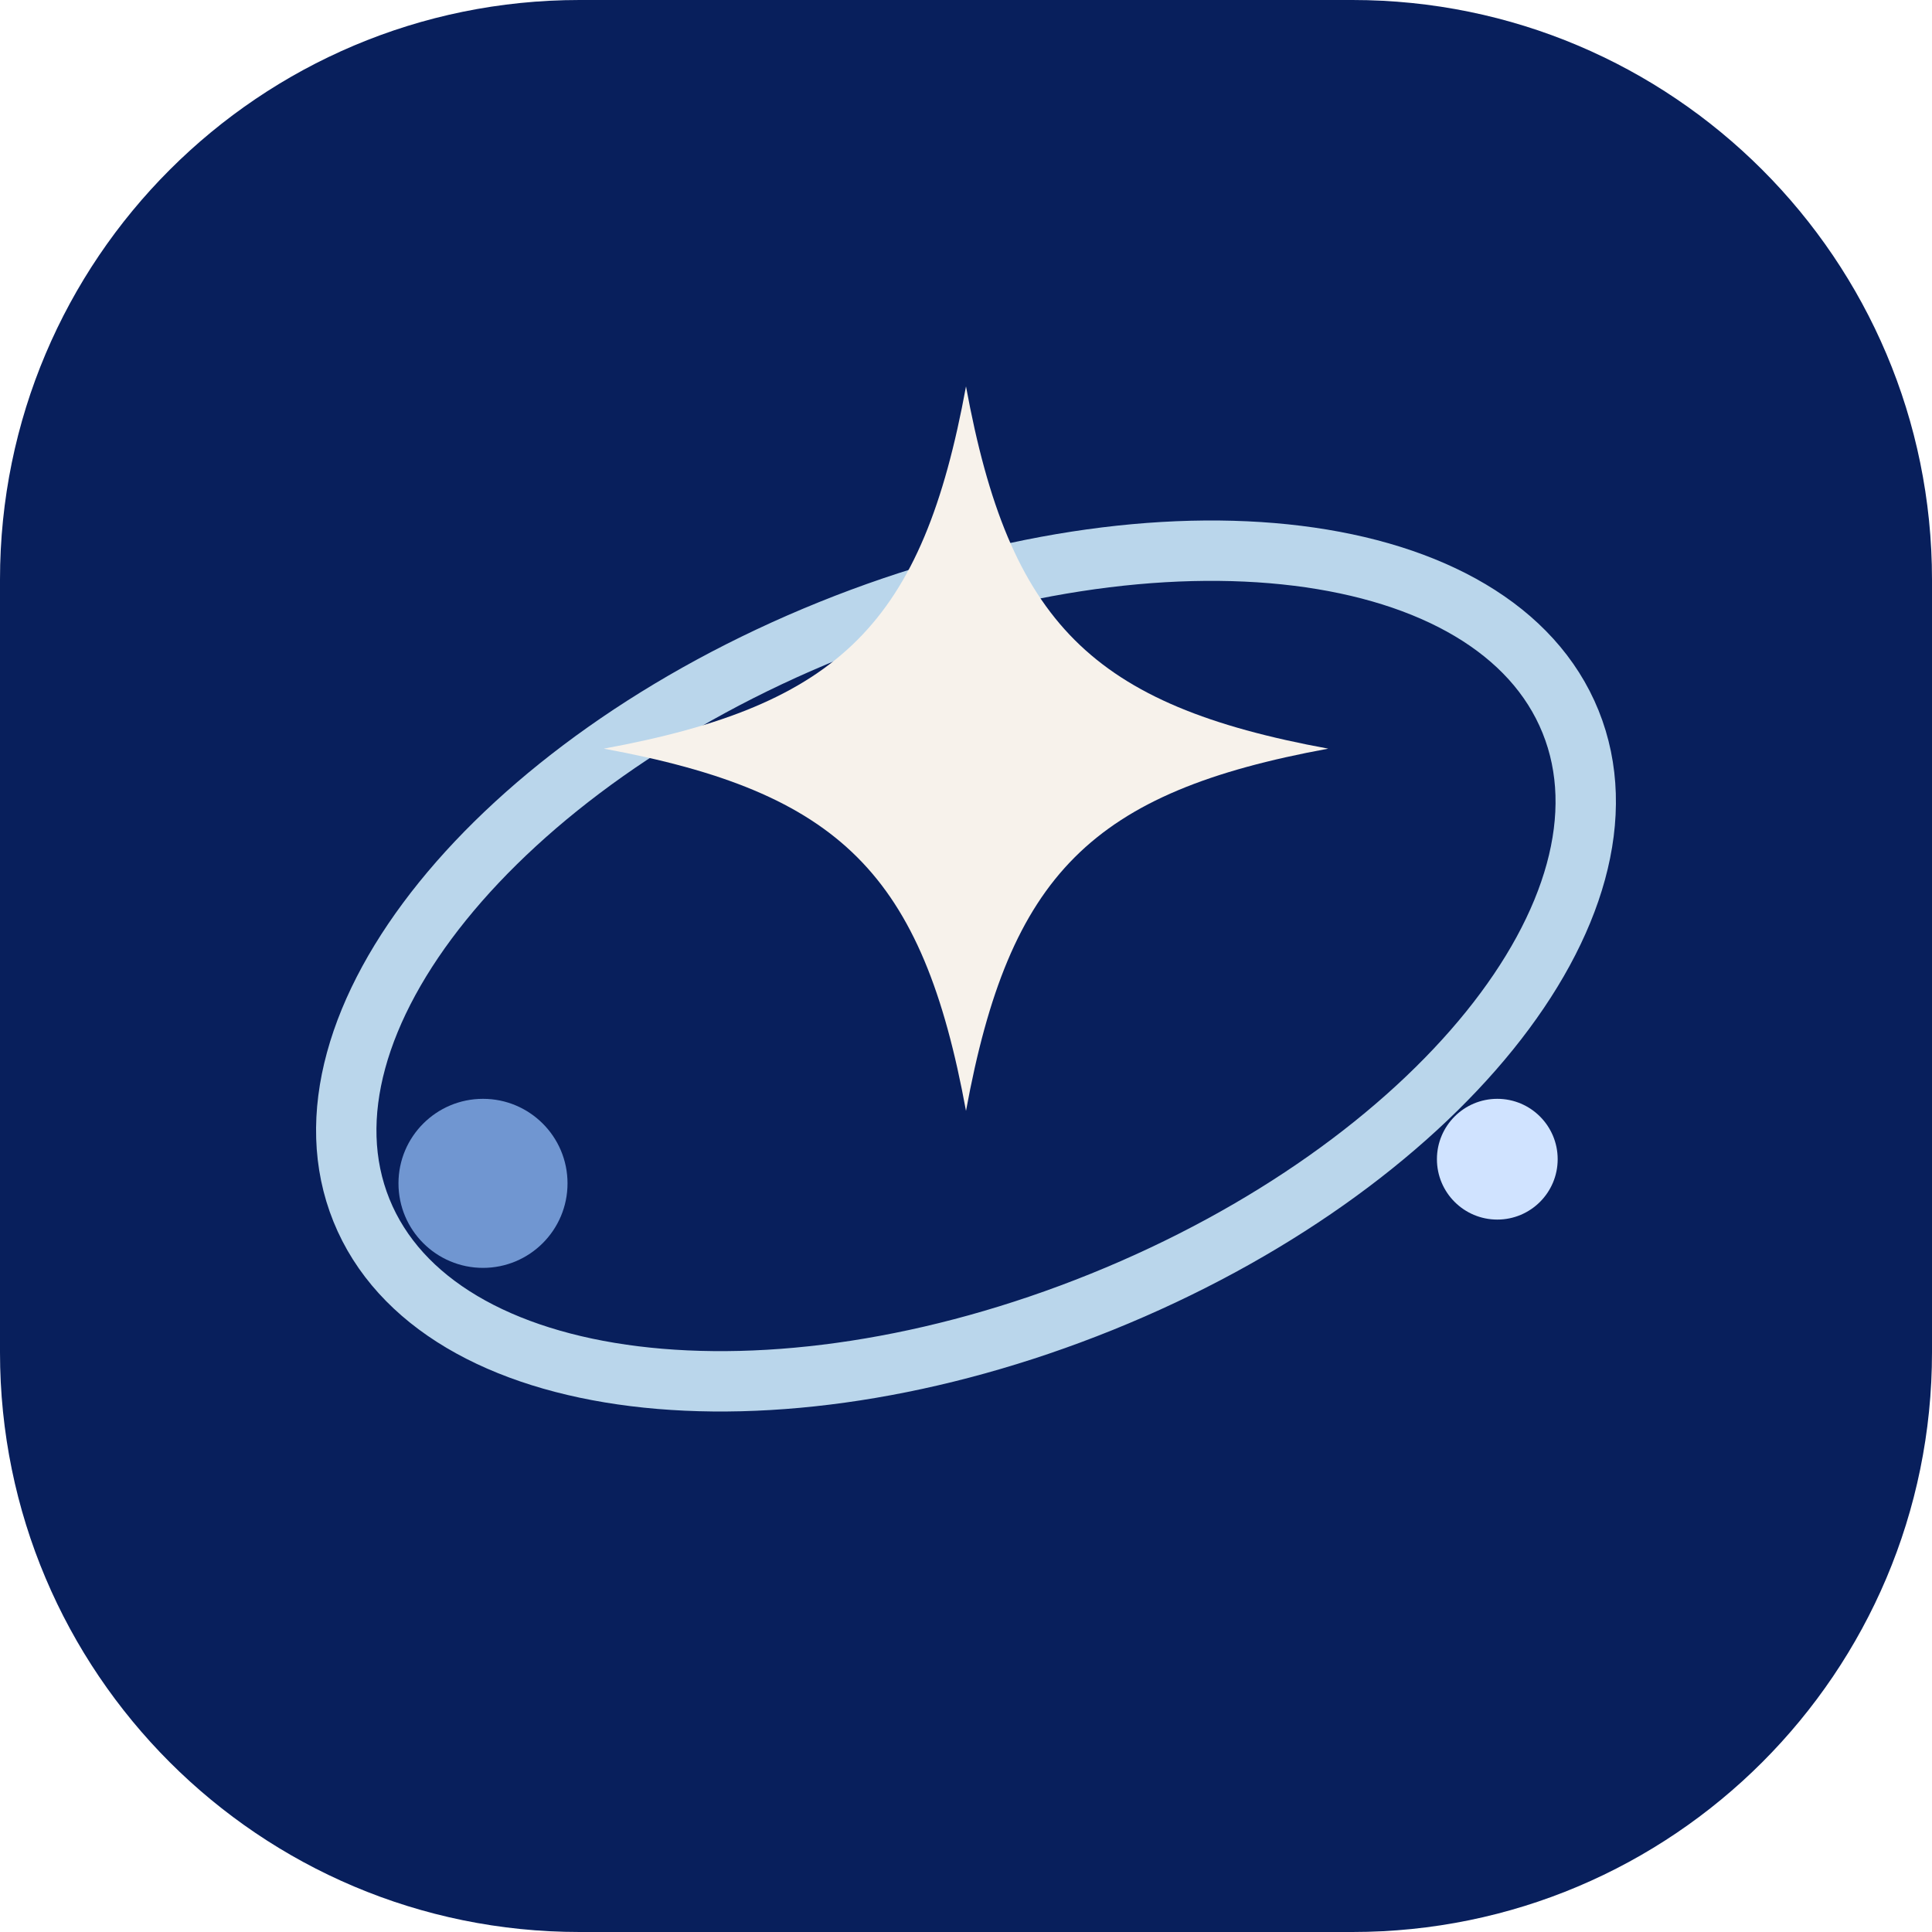
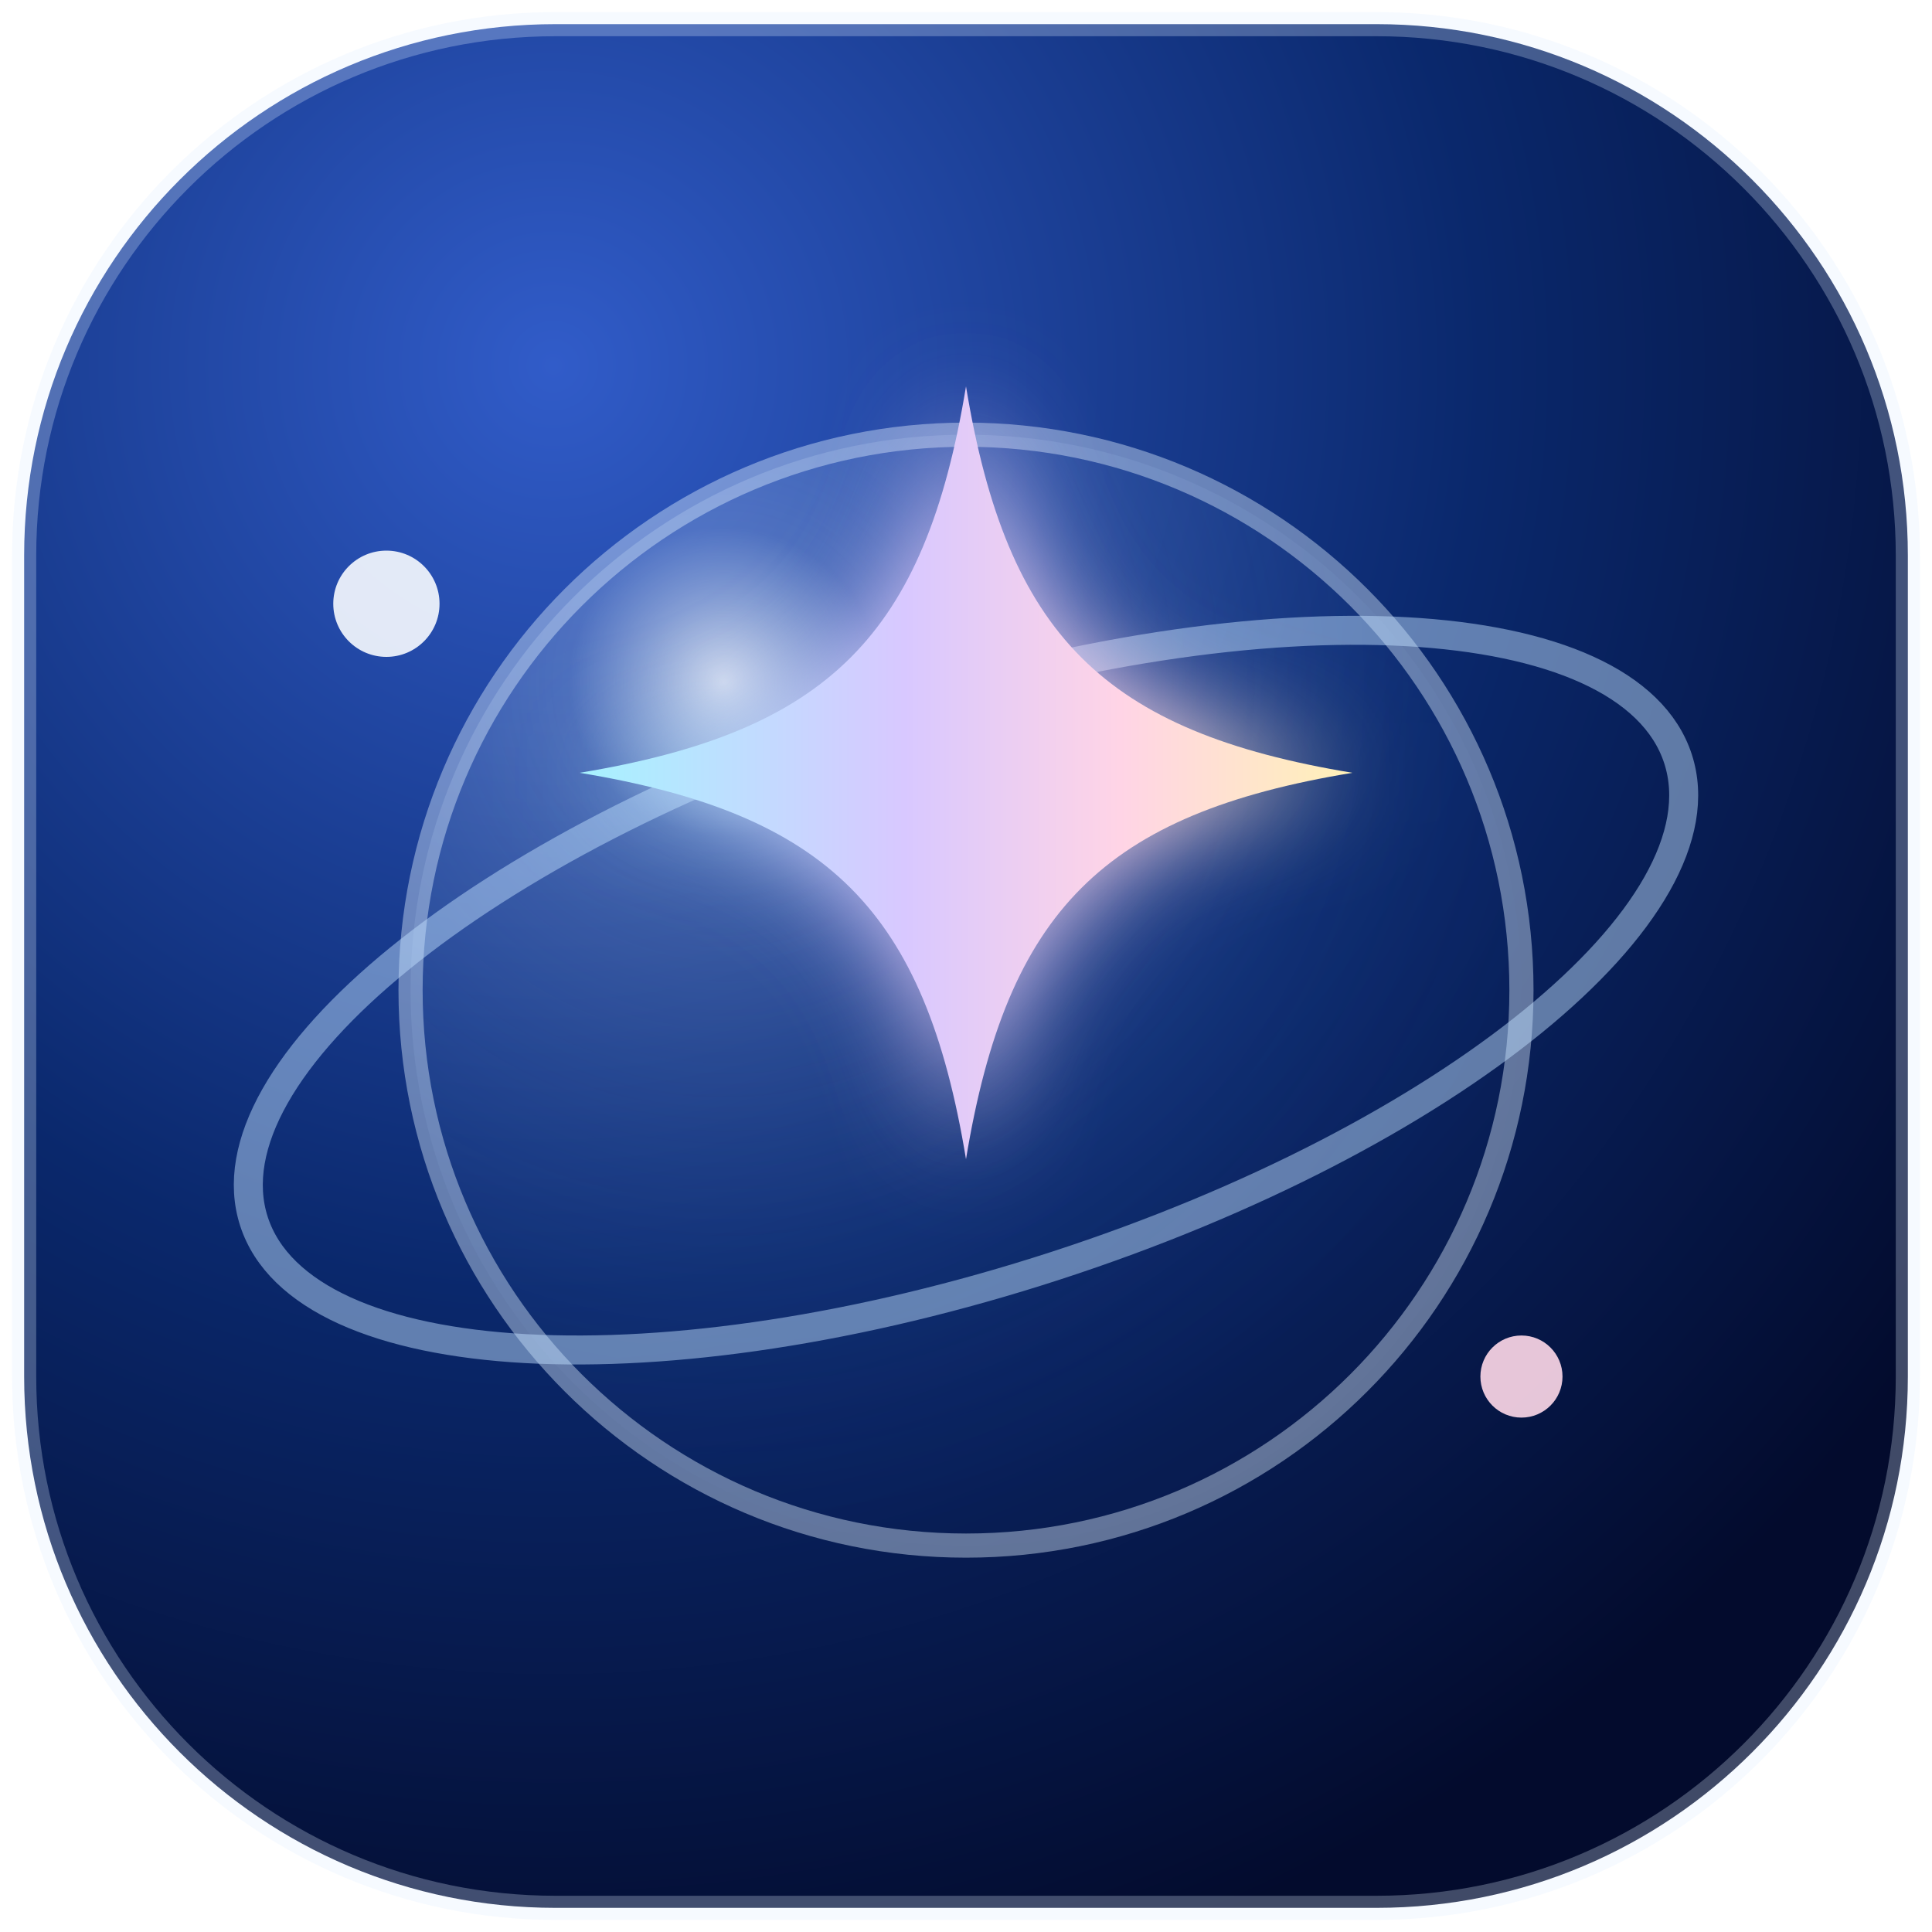
- <svg xmlns="http://www.w3.org/2000/svg" viewBox="0 0 80 80" role="img" aria-labelledby="title">
-   <rect width="80" height="80" rx="24" fill="#081F5C" />
-   <ellipse cx="40" cy="40" rx="27" ry="15" fill="none" stroke="#BAD6EB" stroke-width="2.5" transform="rotate(-22 40 40)" />
-   <path d="M40 16c1.8 9.8 5.2 13.2 15 15-9.8 1.8-13.2 5.2-15 15-1.8-9.8-5.2-13.2-15-15 9.8-1.8 13.2-5.2 15-15Z" fill="#F7F2EB" />
-   <circle cx="20" cy="49" r="3.5" fill="#7096D1" />
-   <circle cx="62" cy="48" r="2.5" fill="#D0E3FF" />
+ <svg xmlns="http://www.w3.org/2000/svg" viewBox="0 0 80 80" role="img" aria-labelledby="title desc">
+   <defs>
+     <radialGradient id="bg" cx="28%" cy="18%" r="90%">
+       <stop offset="0" stop-color="#315CC9" />
+       <stop offset="0.55" stop-color="#0A286C" />
+       <stop offset="1" stop-color="#030B2D" />
+     </radialGradient>
+     <radialGradient id="orb" cx="28%" cy="22%" r="78%">
+       <stop offset="0" stop-color="#FFFFFF" stop-opacity=".78" />
+       <stop offset=".18" stop-color="#DDEEFF" stop-opacity=".22" />
+       <stop offset=".66" stop-color="#79A7F0" stop-opacity=".08" />
+       <stop offset="1" stop-color="#173F96" stop-opacity=".03" />
+     </radialGradient>
+     <linearGradient id="prism" x1="0" x2="1">
+       <stop offset="0" stop-color="#A7F2FF" />
+       <stop offset=".42" stop-color="#D8C8FF" />
+       <stop offset=".7" stop-color="#FFD4E6" />
+       <stop offset="1" stop-color="#FFF1B8" />
+     </linearGradient>
+     <filter id="glow" x="-80%" y="-80%" width="260%" height="260%">
+       <feGaussianBlur stdDeviation="2.2" result="b" />
+       <feMerge>
+         <feMergeNode in="b" />
+         <feMergeNode in="SourceGraphic" />
+       </feMerge>
+     </filter>
+   </defs>
+   <rect x="1" y="1" width="78" height="78" rx="22" fill="url(#bg)" stroke="#DDEEFF" stroke-opacity=".28" />
+   <circle cx="40" cy="41" r="23" fill="url(#orb)" stroke="#DDEEFF" stroke-opacity=".42" />
+   <ellipse cx="40" cy="41" rx="31" ry="12" fill="none" stroke="#BFDFFF" stroke-opacity=".48" stroke-width="1.2" transform="rotate(-18 40 41)" />
+   <path d="M40 16c1.7 10.3 5.7 14.3 16 16-10.3 1.7-14.3 5.7-16 16-1.7-10.3-5.7-14.3-16-16 10.3-1.7 14.3-5.7 16-16Z" fill="url(#prism)" filter="url(#glow)" />
+   <path d="M12 54h56" stroke="url(#prism)" stroke-width="1.3" stroke-linecap="round" opacity=".82" />
+   <circle cx="16" cy="25" r="2.2" fill="#F7FBFF" opacity=".9" />
+   <circle cx="63" cy="57" r="1.7" fill="#FFD9E9" opacity=".9" />
</svg>
